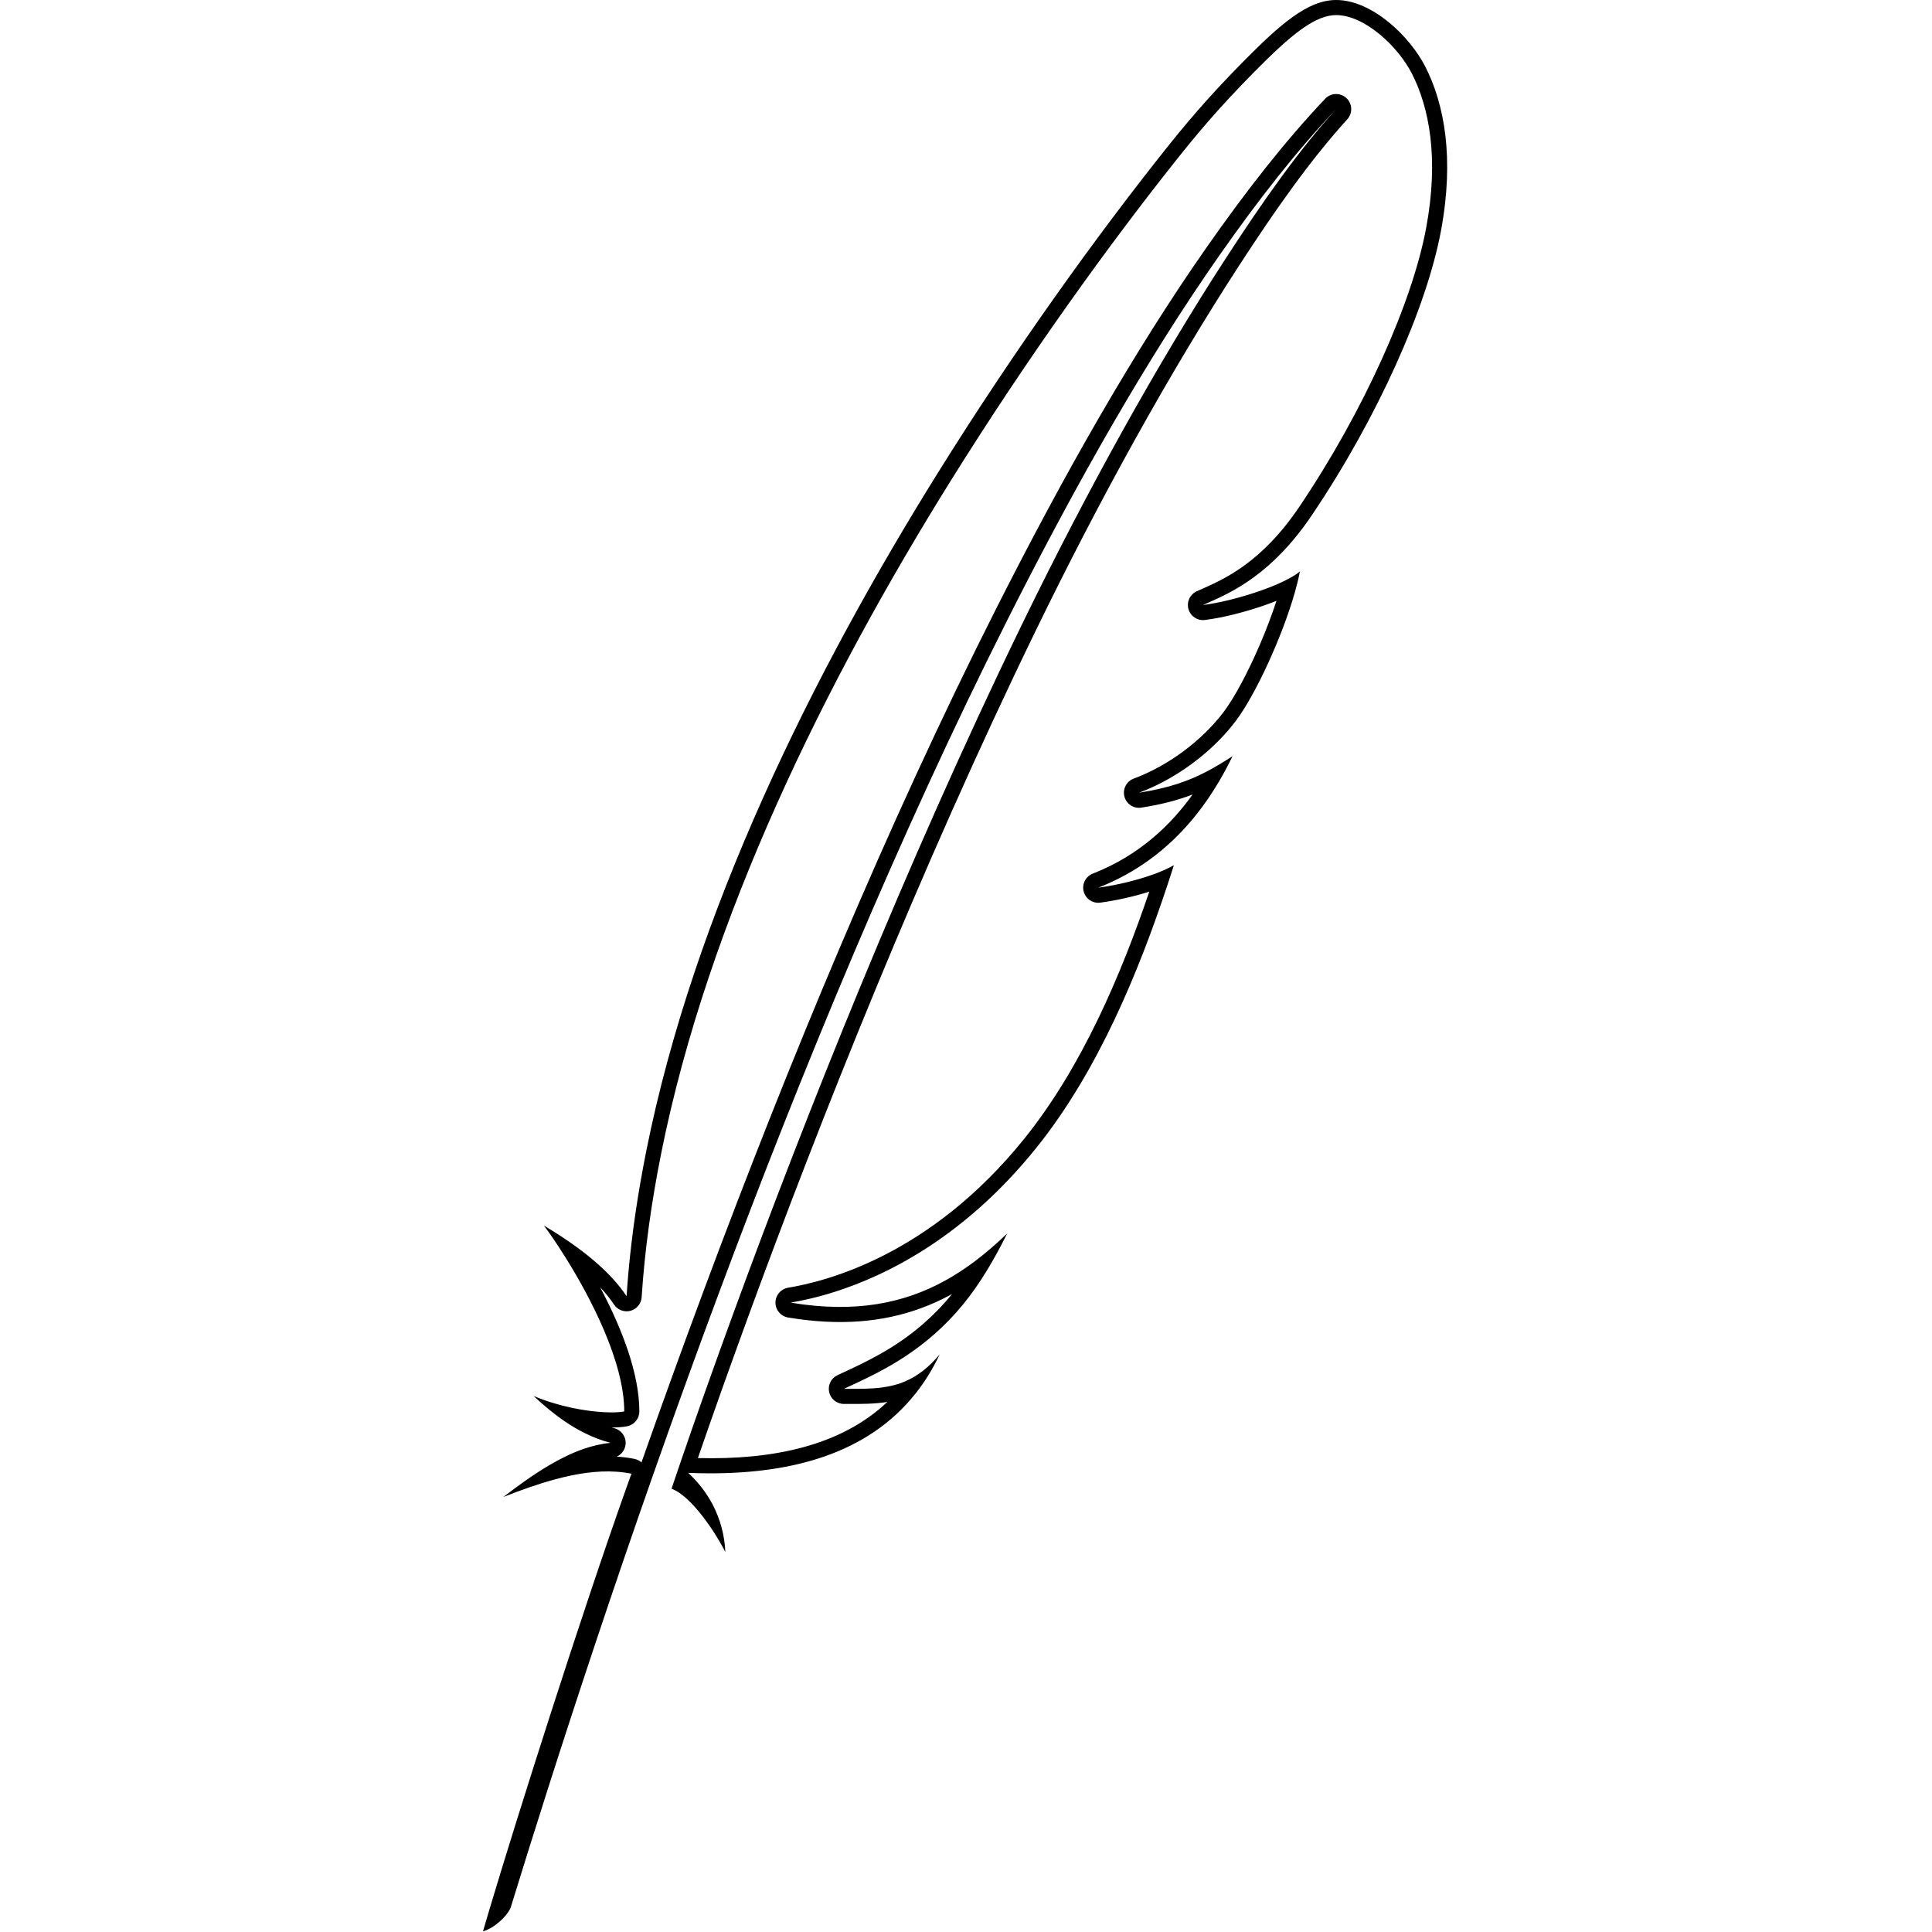
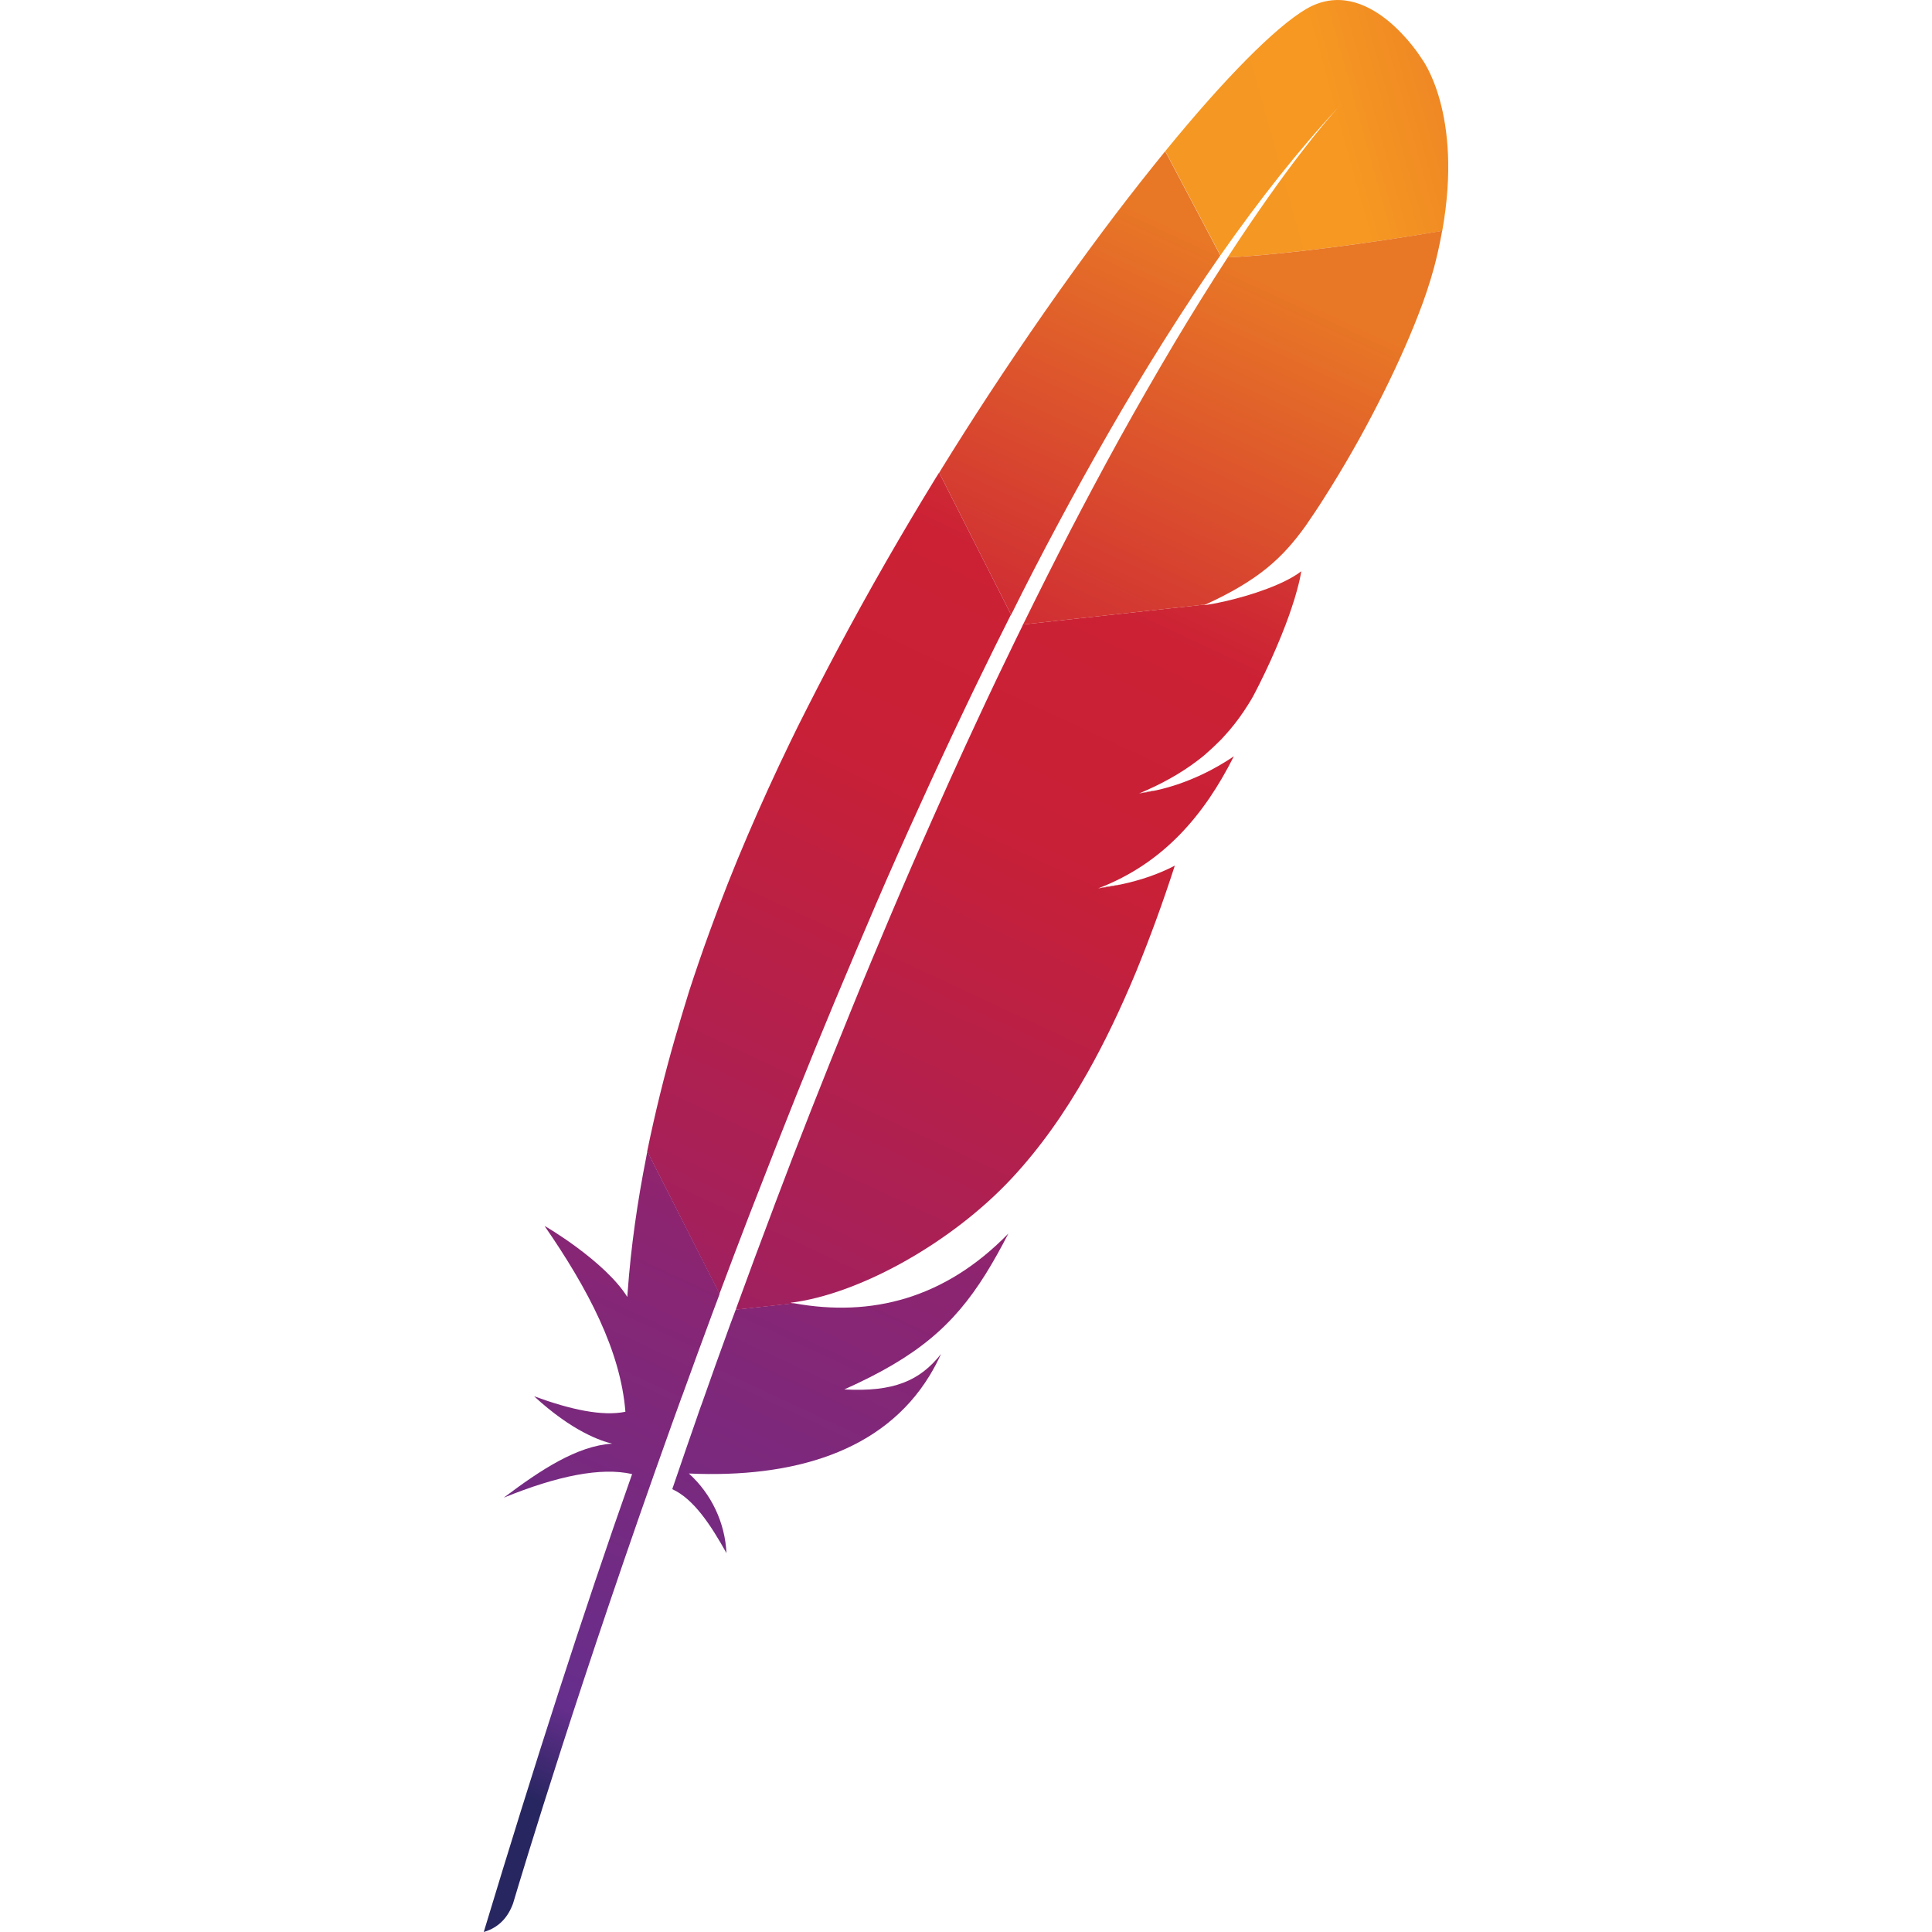
<svg xmlns="http://www.w3.org/2000/svg" viewBox="0 0 128 128">
-   <path fill-rule="evenodd" d="M41.493 98.589C38.558 106.826 34.277 120.296 32.4 126.595C32.251 127.095 32.117 127.55 32 127.954C32.416 127.849 32.905 127.515 33.28 127.144C33.56 126.866 33.777 126.566 33.851 126.326C36.699 117.057 41.477 102.173 47.615 85.703C53.04 71.147 59.544 55.355 66.729 41.097C66.757 41.041 66.785 40.986 66.812 40.931C66.85 40.857 66.887 40.783 66.925 40.709C71.337 31.986 75.955 23.819 80.796 16.91C80.822 16.873 80.848 16.837 80.873 16.8C83.37 13.244 85.873 10.029 88.521 7.23C86 10.011 83.666 13.339 81.256 17.049C81.229 17.091 81.201 17.133 81.174 17.175C76.638 24.171 72.047 32.467 67.811 41.158C67.777 41.228 67.743 41.297 67.709 41.367C67.681 41.425 67.653 41.482 67.625 41.54C60.015 57.211 53.333 74.043 48.69 86.728C47.332 90.435 46.135 93.815 45.153 96.683C44.995 97.143 44.843 97.59 44.696 98.023C44.627 98.229 44.559 98.431 44.492 98.63C45.075 98.843 45.745 99.462 46.377 100.241C47.015 101.025 47.616 101.97 48.056 102.825C48.007 101.741 47.734 100.678 47.221 99.693C47.025 99.319 46.795 98.956 46.53 98.607C46.318 98.33 46.084 98.062 45.826 97.805C45.751 97.729 45.673 97.654 45.593 97.58C45.695 97.585 45.797 97.588 45.899 97.592C46.27 97.604 46.641 97.611 47.01 97.612C52.4 97.623 57.49 96.349 60.685 92.289C61.278 91.535 61.806 90.685 62.258 89.73C61.521 90.614 60.787 91.156 60.036 91.489C59.505 91.725 58.964 91.856 58.407 91.928C57.71 92.018 56.988 92.016 56.226 92.014C56.121 92.014 56.016 92.014 55.91 92.014L55.988 91.978C56.667 91.665 57.378 91.337 58.107 90.957C59.338 90.314 60.623 89.521 61.904 88.393C63.295 87.166 64.367 85.833 65.344 84.242C65.819 83.468 66.273 82.634 66.73 81.721C66.035 82.388 65.326 83.006 64.588 83.561C62.059 85.462 59.196 86.632 55.458 86.587C54.492 86.576 53.468 86.483 52.377 86.302C53.062 86.187 54.074 85.979 55.312 85.585C58.734 84.495 63.885 81.978 68.645 76.064C72.793 70.911 75.485 64.243 77.345 58.639C77.493 58.193 77.636 57.754 77.774 57.322C77.448 57.507 77.061 57.683 76.636 57.846C76.605 57.858 76.573 57.87 76.542 57.882C75.388 58.313 73.975 58.648 72.764 58.811C74.053 58.306 75.177 57.67 76.158 56.958C78.271 55.422 79.721 53.529 80.731 51.828C81.093 51.219 81.398 50.635 81.658 50.1C81.087 50.467 80.555 50.793 80.009 51.082C79.986 51.094 79.964 51.106 79.941 51.118C78.72 51.757 77.421 52.211 75.463 52.52C76.845 52.008 78.201 51.222 79.396 50.274C80.348 49.519 81.199 48.661 81.88 47.756C83.216 45.98 84.962 42.136 85.784 39.258C85.926 38.758 86.041 38.287 86.121 37.861C85.844 38.093 85.431 38.331 84.937 38.562C84.528 38.754 84.063 38.941 83.573 39.114C82.262 39.58 80.774 39.954 79.701 40.083C79.783 40.047 79.868 40.009 79.956 39.97C80.782 39.606 81.877 39.123 83.103 38.219C84.295 37.342 85.611 36.067 86.924 34.118C91.266 27.673 94.523 20.369 95.469 15.288C96.369 10.455 95.686 6.886 94.435 4.426C93.424 2.436 90.93 0 88.521 0C86.643 0 84.815 1.608 82.375 4.075C79.935 6.542 78.428 8.371 77.124 10.011C72.703 15.577 67.355 22.958 62.156 31.296C53.868 44.589 45.965 60.494 42.819 76.25C42.275 78.971 41.867 81.677 41.628 84.373C41.584 84.875 41.545 85.376 41.513 85.878C41.263 85.499 40.959 85.111 40.596 84.714C39.984 84.046 39.203 83.351 38.222 82.633C37.581 82.164 36.853 81.684 36.032 81.196C36.321 81.572 36.856 82.331 37.478 83.329C39.114 85.95 41.358 90.216 41.358 93.512C40.756 93.633 39.412 93.596 37.875 93.269C37.061 93.096 36.194 92.842 35.353 92.487C36.03 93.122 36.731 93.707 37.471 94.204C37.871 94.474 38.283 94.718 38.708 94.93C39.264 95.209 39.844 95.434 40.452 95.592C39.844 95.651 39.241 95.794 38.637 96.004C37.886 96.266 37.135 96.635 36.375 97.082C35.384 97.667 34.379 98.386 33.341 99.182C34.52 98.717 35.665 98.311 36.77 98.012C38.195 97.626 39.552 97.42 40.82 97.503C41.165 97.525 41.504 97.569 41.835 97.636C41.724 97.945 41.609 98.263 41.493 98.589ZM40.863 96.504C41.259 96.528 41.649 96.578 42.034 96.656C42.209 96.692 42.369 96.773 42.499 96.888C43.809 93.172 45.204 89.309 46.678 85.354C52.159 70.646 58.746 54.663 66.032 40.258C70.456 31.512 75.099 23.299 79.978 16.336C82.516 12.714 85.074 9.418 87.795 6.543C88.172 6.145 88.799 6.124 89.201 6.496C89.603 6.869 89.63 7.496 89.262 7.902C86.796 10.622 84.497 13.896 82.094 17.594C77.523 24.631 72.884 33.014 68.609 41.805C60.983 57.484 54.283 74.359 49.629 87.071C48.337 90.6 47.19 93.83 46.238 96.601C51.169 96.724 55.685 95.817 58.79 92.882C57.928 93.02 57.059 93.017 56.236 93.015C56.127 93.014 56.018 93.014 55.91 93.014C55.441 93.014 55.034 92.687 54.933 92.228C54.833 91.77 55.065 91.303 55.491 91.106L55.54 91.084C57.374 90.237 59.313 89.343 61.242 87.642C61.924 87.042 62.525 86.413 63.078 85.732C62.407 86.1 61.706 86.422 60.968 86.69C58.476 87.595 55.633 87.858 52.213 87.288C51.731 87.208 51.377 86.791 51.377 86.302C51.377 85.813 51.73 85.396 52.212 85.315C54.634 84.911 61.584 83.242 67.866 75.437C71.721 70.648 74.308 64.475 76.143 59.075C75.072 59.414 73.907 59.666 72.897 59.802C72.396 59.869 71.923 59.551 71.796 59.062C71.669 58.572 71.928 58.064 72.4 57.88C75.501 56.666 77.585 54.634 79.012 52.638C78.066 53.003 76.991 53.291 75.619 53.508C75.111 53.588 74.626 53.271 74.495 52.773C74.365 52.276 74.633 51.761 75.115 51.583C77.419 50.728 79.661 49.043 81.081 47.154C81.793 46.207 82.682 44.538 83.468 42.71C83.89 41.727 84.27 40.729 84.57 39.808C84.232 39.943 83.885 40.068 83.542 40.183C82.278 40.607 80.885 40.947 79.821 41.076C79.33 41.135 78.87 40.827 78.738 40.35C78.606 39.873 78.842 39.372 79.294 39.17C79.377 39.133 79.463 39.095 79.553 39.055C81.124 38.362 83.591 37.275 86.094 33.56C90.39 27.184 93.573 20.008 94.486 15.105C95.353 10.453 94.679 7.113 93.544 4.879C93.104 4.014 92.319 3.016 91.37 2.242C90.409 1.457 89.403 1 88.521 1C87.878 1 87.156 1.273 86.239 1.927C85.32 2.582 84.306 3.544 83.086 4.778C80.679 7.212 79.197 9.01 77.907 10.633C73.507 16.171 68.182 23.522 63.005 31.825C54.745 45.072 46.912 60.859 43.799 76.445C43.162 79.638 42.714 82.8 42.511 85.942C42.483 86.371 42.185 86.734 41.77 86.844C41.355 86.954 40.916 86.787 40.679 86.429C40.438 86.065 40.135 85.682 39.759 85.282C39.832 85.421 39.905 85.561 39.978 85.702C41.19 88.065 42.358 90.984 42.358 93.512C42.358 93.989 42.022 94.399 41.554 94.493C41.28 94.548 40.929 94.575 40.527 94.575C40.585 94.592 40.644 94.608 40.703 94.624C41.172 94.746 41.487 95.186 41.449 95.669C41.42 96.042 41.188 96.357 40.863 96.504Z" clip-rule="evenodd" />
+   <path fill="url(#a)" d="M86.522.606c-2.007 1.185-5.348 4.54-9.318 9.407l3.652 6.903c2.57-3.666 5.177-6.977 7.807-9.8l.304-.325-.304.326c-.852.933-3.437 3.955-7.333 9.94 3.755-.185 9.518-.956 14.222-1.756 1.407-7.844-1.37-11.429-1.37-11.429S90.654-1.83 86.521.606Z" />
+   <path fill="#BD202E" d="M74.234 58.596c-.467.081-.94.17-1.437.252 0 0-.007 0-.007.007l.74-.111c.23-.052.467-.096.704-.148Z" />
+   <path fill="#BD202E" d="M74.234 58.596c-.467.081-.94.17-1.437.252 0 0-.007 0-.007.007l.74-.111c.23-.052.467-.096.704-.148Z" opacity=".35" />
+   <path fill="#BD202E" d="M75.456 52.559s0 .007 0 0c-.007 0-.007 0-.007.007.074-.007.155-.022.23-.037.31-.044.614-.096.91-.17-.37.067-.74.133-1.133.2Z" />
+   <path fill="#BD202E" d="M75.456 52.559s0 .007 0 0c-.007 0-.007 0-.007.007.074-.007.155-.022.23-.037.31-.044.614-.096.91-.17-.37.067-.74.133-1.133.2Z" opacity=".35" />
+   <path fill="url(#b)" d="M70.071 34.76a219.903 219.903 0 0 1 3.37-6.081 171.901 171.901 0 0 1 3.585-5.97c.067-.112.148-.23.215-.341a144.48 144.48 0 0 1 3.607-5.444l-3.651-6.904a71.1 71.1 0 0 0-.83 1.03 156.993 156.993 0 0 0-3.274 4.23 201.146 201.146 0 0 0-3.889 5.392 233.315 233.315 0 0 0-3.703 5.48 214.99 214.99 0 0 0-3.163 4.978c-.037.06-.074.126-.11.193l4.762 9.407a213.91 213.91 0 0 1 3.081-5.97Z" />
+   <path fill="url(#c)" d="M48.383 87.735a421.232 421.232 0 0 0-1.896 5.296c-.008.022-.015.052-.03.074-.089.252-.185.511-.266.763-.43 1.215-.8 2.311-1.652 4.793 1.4.637 2.526 2.325 3.592 4.236a7.624 7.624 0 0 0-2.489-5.273c6.911.31 12.867-1.437 15.948-6.489.274-.452.526-.919.755-1.43-1.4 1.778-3.14 2.526-6.407 2.348-.007 0-.014.008-.022.008.008 0 .015-.008.022-.008 4.815-2.155 7.222-4.222 9.363-7.644.504-.814 1-1.696 1.504-2.681-4.208 4.318-9.074 5.548-14.207 4.615l-3.852.422c-.126.326-.237.644-.363.97Z" />
+   <path fill="url(#d)" d="M50.183 79.12c.83-2.147 1.689-4.325 2.563-6.517a441.794 441.794 0 0 1 2.593-6.341 748.43 748.43 0 0 1 2.71-6.392c.934-2.17 1.897-4.333 2.882-6.489a352.9 352.9 0 0 1 2.948-6.34c.355-.756.726-1.511 1.089-2.26.63-1.296 1.266-2.585 1.91-3.859.038-.066.067-.14.104-.207l-4.762-9.407a6.52 6.52 0 0 1-.237.378 219.844 219.844 0 0 0-3.296 5.555 208.386 208.386 0 0 0-3.223 5.837 248.13 248.13 0 0 0-2.6 5.044c-.17.34-.333.689-.503 1.03a143.907 143.907 0 0 0-2.822 6.185 115.935 115.935 0 0 0-2.54 6.429c-.49 1.34-.927 2.63-1.334 3.874-.333 1.059-.645 2.126-.956 3.185a99.189 99.189 0 0 0-1.83 7.451l4.786 9.444c.63-1.688 1.281-3.407 1.948-5.14.2-.496.378-.985.57-1.46Z" />
+   <path fill="url(#e)" d="M42.828 76.595c-.6 3.022-1.03 6.03-1.245 9.022l-.022.31c-1.496-2.392-5.488-4.725-5.481-4.703 2.867 4.148 5.037 8.267 5.355 12.31-1.533.312-3.63-.14-6.051-1.029 2.526 2.326 4.422 2.963 5.17 3.14-2.326.149-4.74 1.742-7.178 3.579 3.563-1.452 6.445-2.03 8.504-1.563-3.274 9.258-6.548 19.48-9.83 30.339 1.008-.296 1.608-.978 1.941-1.889.585-1.963 4.46-14.866 10.54-31.806.178-.481.349-.97.526-1.452.045-.14.097-.274.149-.4.637-1.777 1.31-3.592 1.992-5.444.156-.422.311-.844.474-1.266 0-.008.008-.015.008-.023l-4.793-9.444a6.652 6.652 0 0 1-.06.319Z" />
+   <path fill="url(#f)" d="M67.723 41.5c-.14.282-.274.563-.415.845-.414.851-.83 1.718-1.259 2.607-.46.963-.918 1.94-1.385 2.948-.237.504-.474 1.015-.711 1.533a414.713 414.713 0 0 0-2.163 4.8 388.508 388.508 0 0 0-2.748 6.326c-.881 2.088-1.793 4.244-2.696 6.48-.867 2.12-1.74 4.312-2.63 6.563a411.904 411.904 0 0 0-2.392 6.208c-.037.096-.074.207-.111.303-.8 2.111-1.608 4.282-2.415 6.504-.015.051-.037.096-.052.155l3.852-.422c-.074-.015-.156-.022-.23-.037 4.6-.57 10.726-4.015 14.674-8.259 1.822-1.955 3.474-4.266 5-6.97 1.133-2.007 2.207-4.244 3.229-6.71a98.187 98.187 0 0 0 2.563-7.023c-1.06.556-2.267.97-3.6 1.252-.237.052-.474.096-.718.14-.245.045-.49.082-.741.112 0 0 .007 0 .007-.007 4.296-1.652 7-4.837 8.963-8.74-1.126.77-2.963 1.777-5.163 2.258a16.586 16.586 0 0 1-1.14.208h.014c1.496-.622 2.748-1.326 3.837-2.148.237-.178.467-.356.674-.548.333-.29.645-.593.956-.904.192-.207.377-.415.563-.63.43-.51.83-1.059 1.2-1.651.11-.186.23-.363.333-.556.148-.274.281-.548.415-.807a43.48 43.48 0 0 0 1.459-3.222c.192-.474.355-.904.503-1.319.06-.163.111-.318.163-.474.156-.452.274-.852.37-1.207.149-.534.238-.956.282-1.26-.148.112-.31.23-.504.341-1.296.778-3.518 1.474-5.31 1.808l3.533-.386-3.533.386c-.023.007-.052.007-.082.014-.185.03-.355.06-.54.082l.088-.045-12.095 1.326a.37.37 0 0 1-.045.126Z" />
+   <path fill="url(#g)" d="M81.337 17.057a182.438 182.438 0 0 0-3.518 5.651 247.572 247.572 0 0 0-3.674 6.4 280.913 280.913 0 0 0-3.289 6.155 332.218 332.218 0 0 0-3.074 6.111l12.096-1.326c3.526-1.622 5.096-3.081 6.622-5.207.4-.585.815-1.192 1.215-1.83a74.934 74.934 0 0 0 3.548-6.2c1.051-2.05 1.977-4.08 2.688-5.917a30.467 30.467 0 0 0 1.067-3.2c.222-.837.393-1.637.526-2.4-4.689.807-10.459 1.578-14.207 1.763Z" />
+   <path fill="#BD202E" d="M73.516 58.729c-.245.044-.49.081-.741.111.252-.022.503-.067.74-.111Z" />
+   <path fill="#BD202E" d="M73.516 58.729c-.245.044-.49.081-.741.111.252-.022.503-.067.74-.111Z" opacity=".35" />
+   <path fill="url(#h)" d="M73.516 58.729c-.245.044-.49.081-.741.111.252-.022.503-.067.74-.111Z" />
+   <path fill="#BD202E" d="M75.449 52.566c.074-.007.155-.022.23-.037-.075.008-.149.03-.23.037Z" />
+   <path fill="#BD202E" d="M75.449 52.566c.074-.007.155-.022.23-.037-.075.008-.149.03-.23.037Z" opacity=".35" />
+   <path fill="url(#i)" d="M75.449 52.566c.074-.007.155-.022.23-.037-.075.008-.149.03-.23.037Z" />
+   <path fill="#BD202E" d="M75.449 52.566c.007 0 .007-.007 0 0 .007-.007.007 0 0 0Z" />
+   <path fill="#BD202E" d="M75.449 52.566c.007 0 .007-.007 0 0 .007-.007.007 0 0 0Z" opacity=".35" />
+   <path fill="url(#j)" d="M75.449 52.566c.007 0 .007-.007 0 0 .007-.007.007 0 0 0Z" />
+   <defs>
+     <linearGradient id="a" x1="80.277" x2="107.078" y1="10.871" y2="3.42" gradientUnits="userSpaceOnUse">
+       <stop stop-color="#F59723" />
+       <stop offset=".312" stop-color="#F69822" />
+       <stop offset=".838" stop-color="#E87726" />
+     </linearGradient>
+     <linearGradient id="b" x1="21.611" x2="76.124" y1="131.156" y2="14.252" gradientUnits="userSpaceOnUse">
+       <stop offset=".323" stop-color="#9C2063" />
+       <stop offset=".63" stop-color="#C82037" />
+       <stop offset=".751" stop-color="#CC2135" />
+       <stop offset="1" stop-color="#E87726" />
+     </linearGradient>
+     <linearGradient id="c" x1="39.903" x2="72.387" y1="122.505" y2="52.841" gradientUnits="userSpaceOnUse">
+       <stop stop-color="#282661" />
+       <stop offset=".095" stop-color="#662E8C" />
+       <stop offset=".788" stop-color="#9E2064" />
+       <stop offset=".949" stop-color="#CC2032" />
+     </linearGradient>
+     <linearGradient id="d" x1="23.576" x2="78.089" y1="124.078" y2="7.174" gradientUnits="userSpaceOnUse">
+       <stop offset=".323" stop-color="#9C2063" />
+       <stop offset=".63" stop-color="#C82037" />
+       <stop offset=".751" stop-color="#CC2135" />
+       <stop offset="1" stop-color="#E87726" />
+     </linearGradient>
+     <linearGradient id="e" x1="29.138" x2="57.786" y1="116.292" y2="54.855" gradientUnits="userSpaceOnUse">
+       <stop stop-color="#282661" />
+       <stop offset=".095" stop-color="#662E8C" />
+       <stop offset=".788" stop-color="#9E2064" />
+       <stop offset=".949" stop-color="#CC2032" />
+     </linearGradient>
+     <linearGradient id="f" x1="35.68" x2="90.192" y1="129.722" y2="12.818" gradientUnits="userSpaceOnUse">
+       <stop offset=".323" stop-color="#9C2063" />
+       <stop offset=".63" stop-color="#C82037" />
+       <stop offset=".751" stop-color="#CC2135" />
+       <stop offset="1" stop-color="#E87726" />
+     </linearGradient>
+     <linearGradient id="g" x1="31.692" x2="86.205" y1="136.692" y2="19.788" gradientUnits="userSpaceOnUse">
+       <stop offset=".323" stop-color="#9C2063" />
+       <stop offset=".63" stop-color="#C82037" />
+       <stop offset=".751" stop-color="#CC2135" />
+       <stop offset="1" stop-color="#E87726" />
+     </linearGradient>
+     <linearGradient id="h" x1="39.272" x2="93.784" y1="131.397" y2="14.493" gradientUnits="userSpaceOnUse">
+       <stop offset=".323" stop-color="#9C2063" />
+       <stop offset=".63" stop-color="#C82037" />
+       <stop offset=".751" stop-color="#CC2135" />
+       <stop offset="1" stop-color="#E87726" />
+     </linearGradient>
+     <linearGradient id="i" x1="38.865" x2="93.378" y1="131.208" y2="14.303" gradientUnits="userSpaceOnUse">
+       <stop offset=".323" stop-color="#9C2063" />
+       <stop offset=".63" stop-color="#C82037" />
+       <stop offset=".751" stop-color="#CC2135" />
+       <stop offset="1" stop-color="#E87726" />
+     </linearGradient>
+     <linearGradient id="j" x1="69.406" x2="81.455" y1="65.493" y2="39.654" gradientUnits="userSpaceOnUse">
+       <stop offset=".323" stop-color="#9C2063" />
+       <stop offset=".63" stop-color="#C82037" />
+       <stop offset=".751" stop-color="#CC2135" />
+       <stop offset="1" stop-color="#E87726" />
+     </linearGradient>
+   </defs>
</svg>
